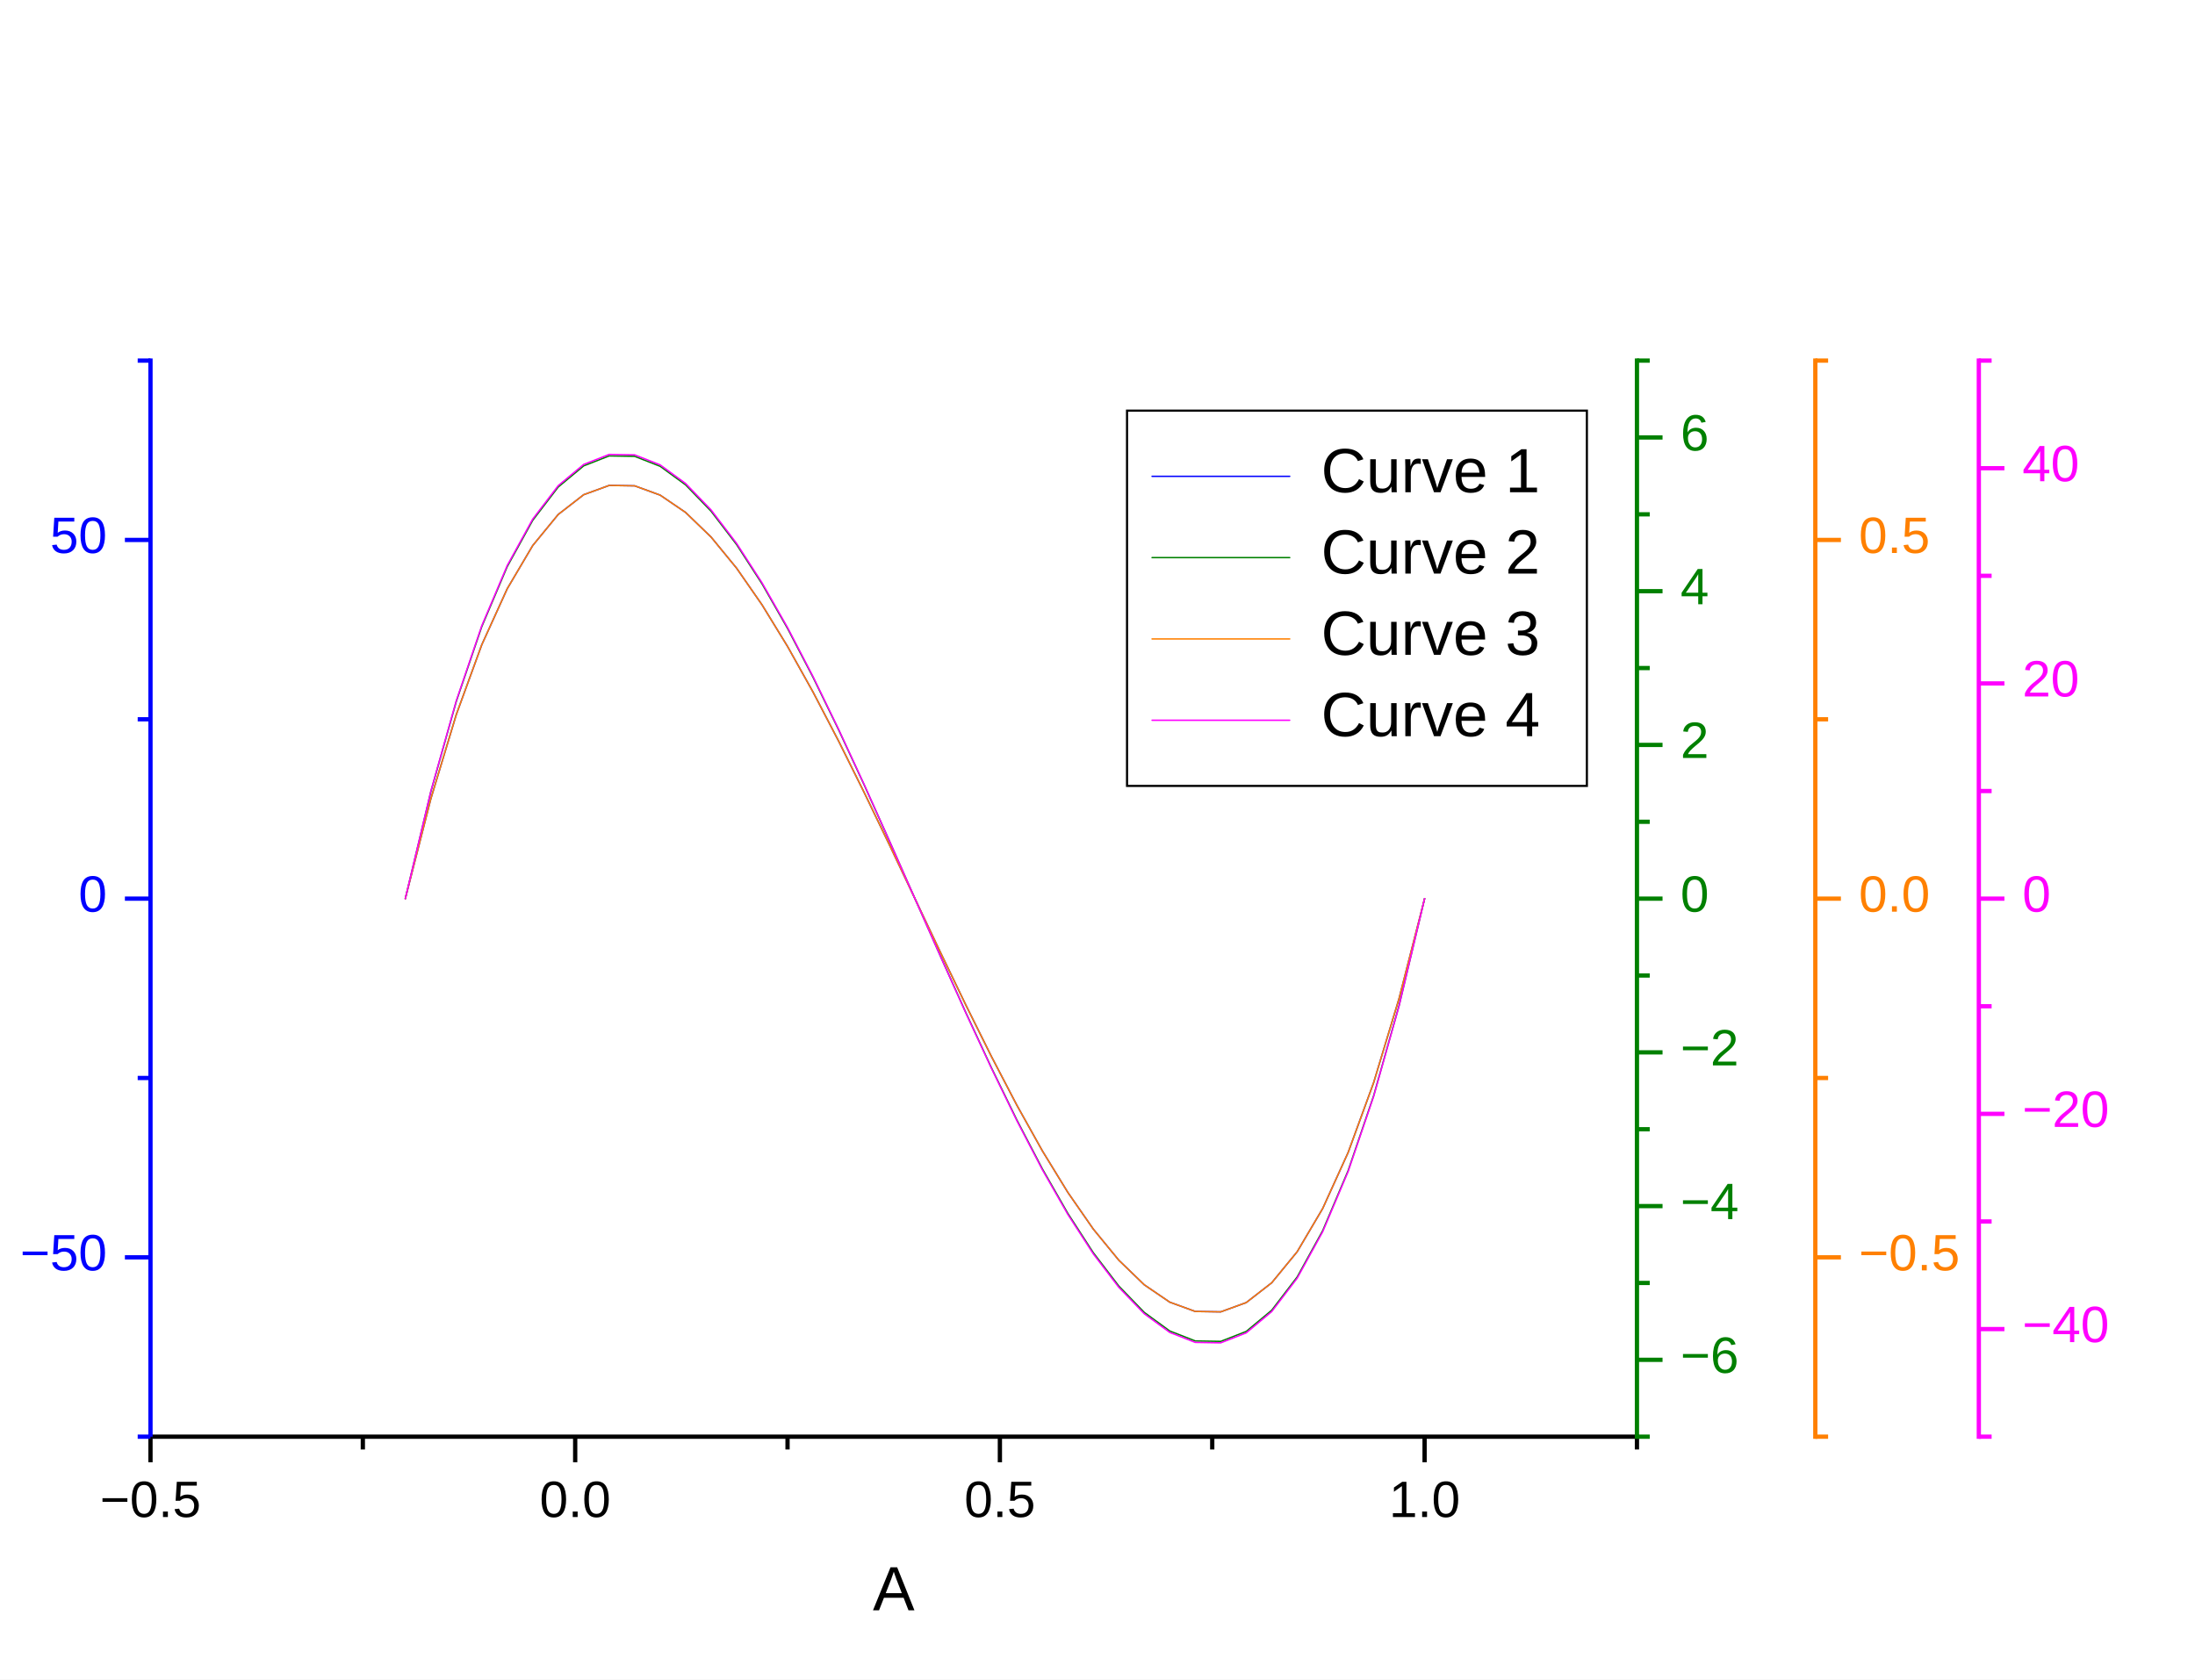
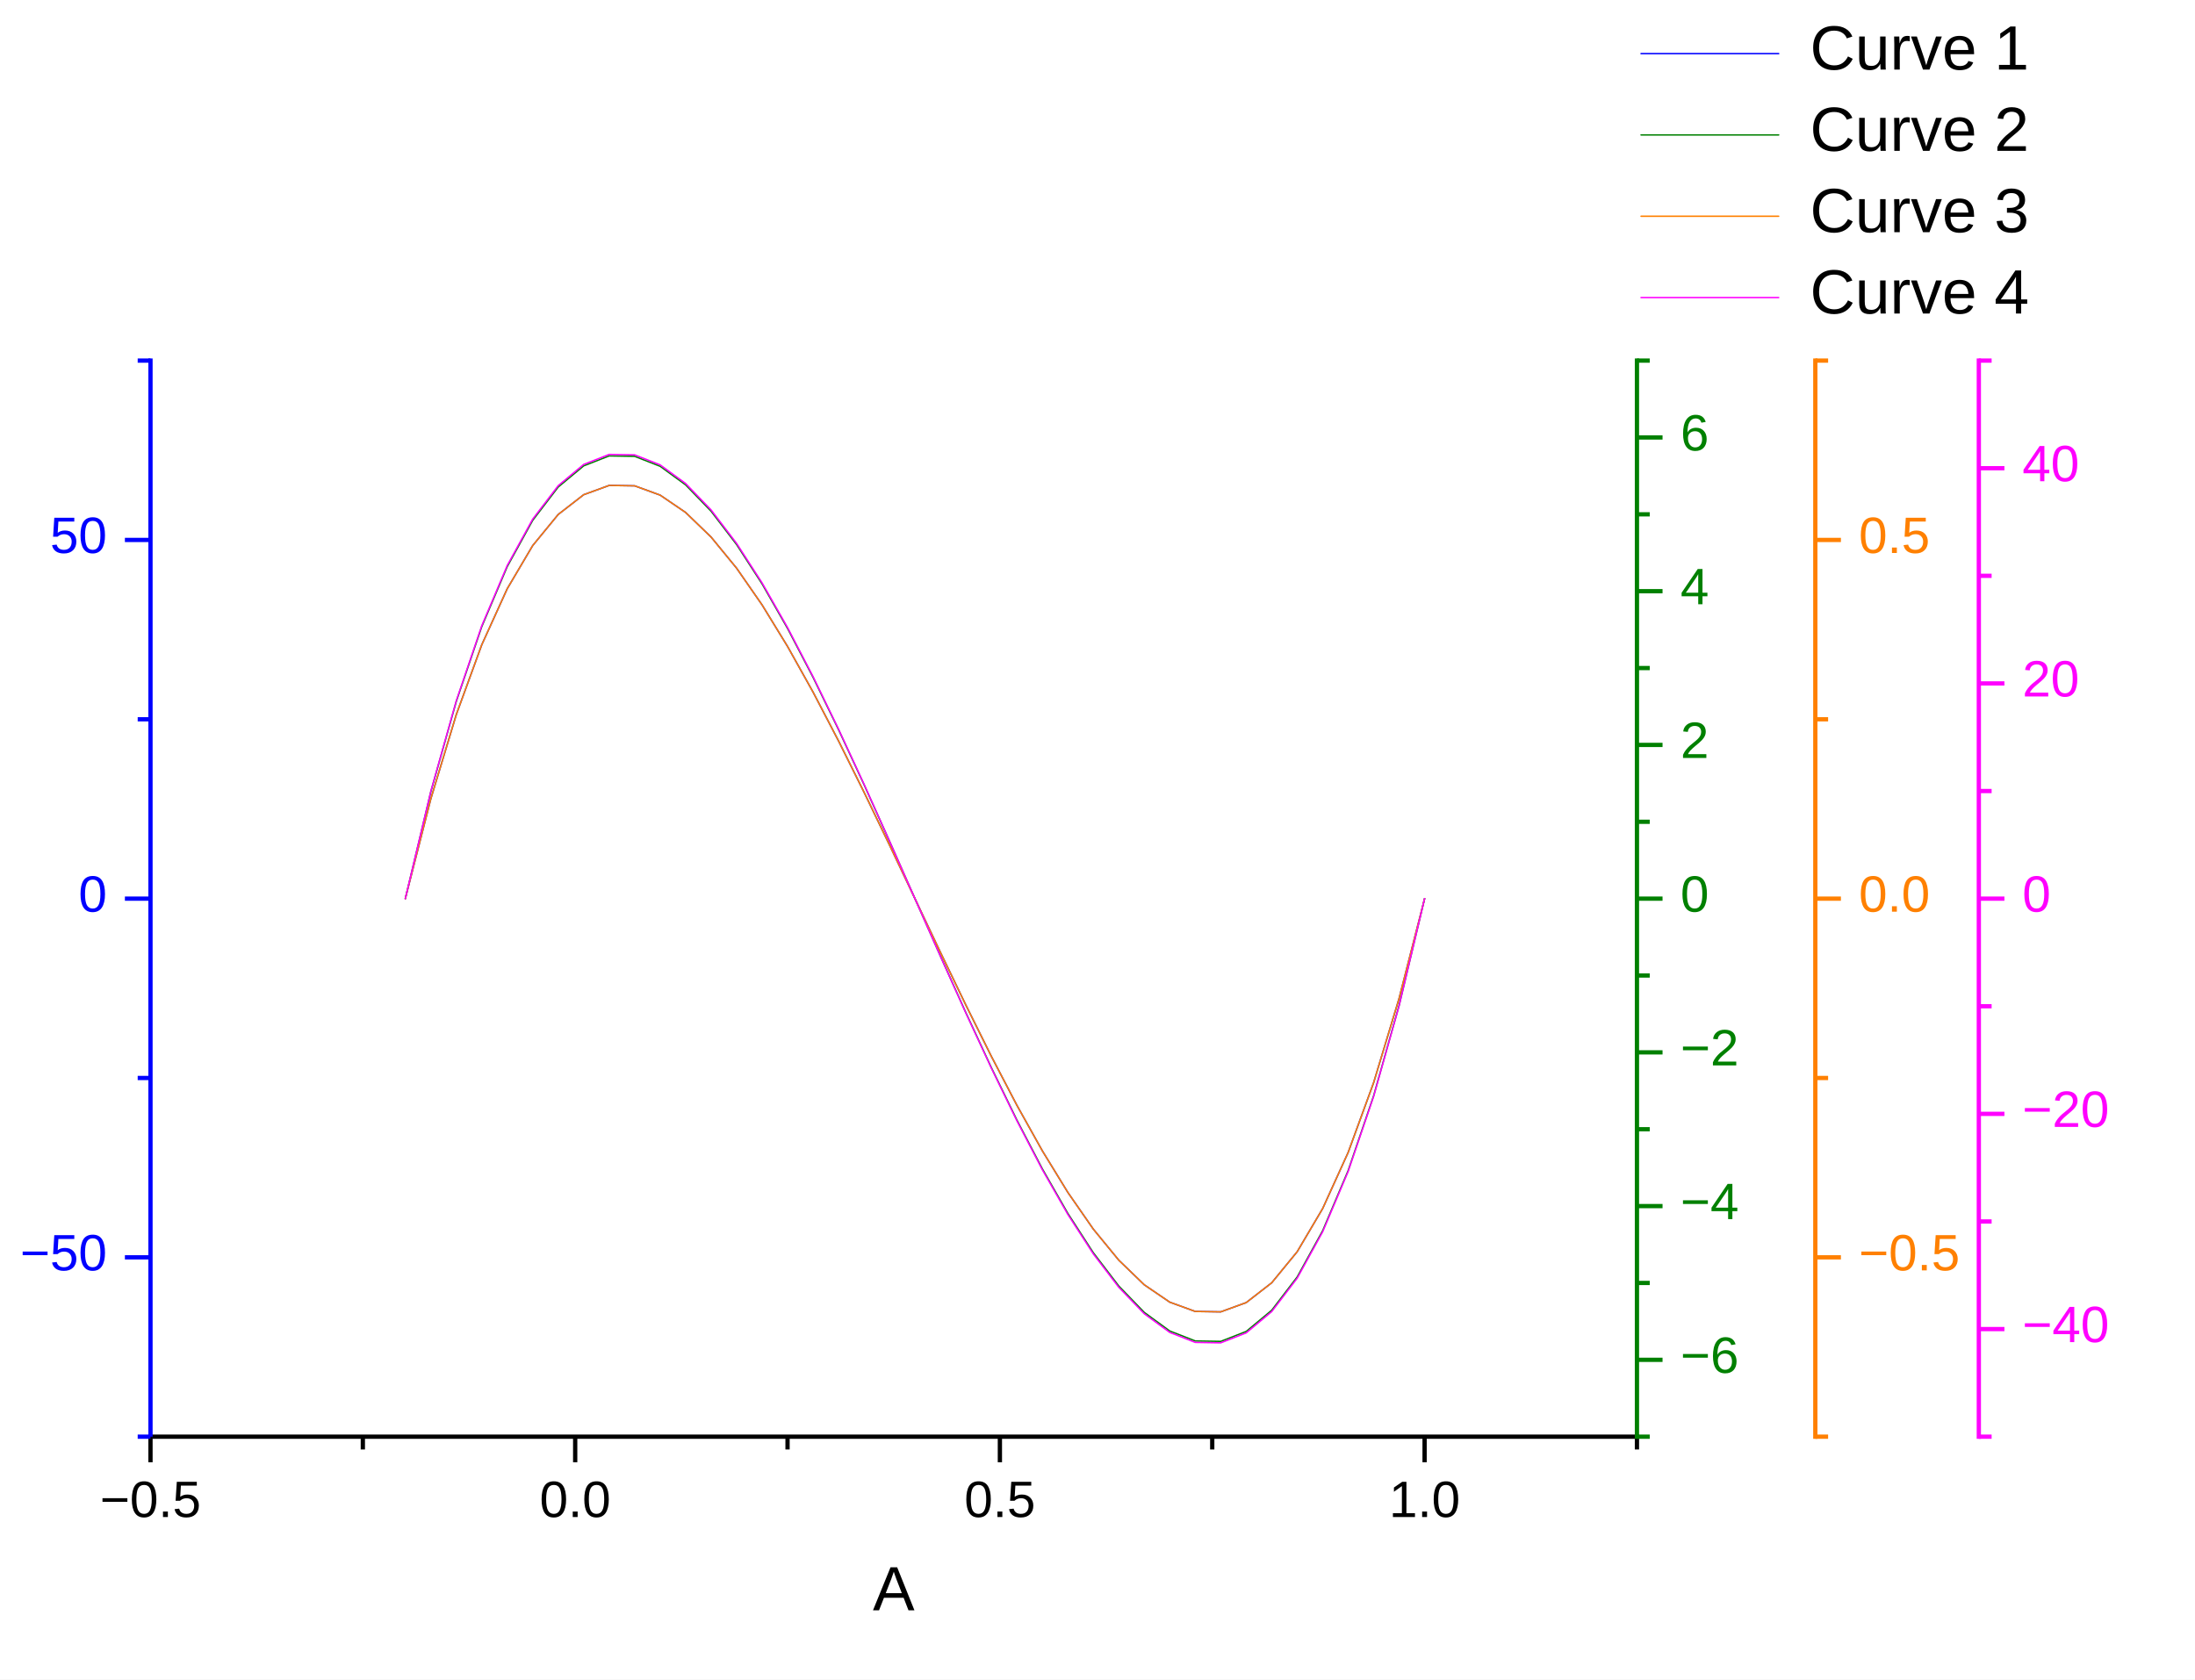
<svg xmlns="http://www.w3.org/2000/svg" width="771.84pt" height="590.76pt" viewBox="0 0 771.84 590.76">
  <rect x="0" y="0" width="771.84" height="590.76" fill="#FFFFFF" />
  <g id="layer0">
    <clipPath id="clip0">
      <rect x="52.917" y="126.836" width="522.69" height="378.5" />
    </clipPath>
    <g class="plots" clip-path="url(#clip0)">
      <path d="M142.521 316.086L151.482 281.028L160.442 251.363L169.403 226.807L178.363 207.078L187.323 191.891L196.284 180.962L205.244 174.007L214.205 170.742L223.165 170.884L232.125 174.149L241.086 180.252L250.046 188.91L259.007 199.839L267.967 212.756L276.927 227.375L285.888 243.414L294.848 260.589L303.809 278.615L312.769 297.208L321.729 316.086L330.69 334.964L339.65 353.558L348.611 371.584L357.571 388.758L366.531 404.797L375.492 419.417L384.452 432.333L393.413 443.262L402.373 451.92L411.333 458.024L420.294 461.288L429.254 461.43L438.215 458.166L447.175 451.211L456.135 440.281L465.096 425.094L474.056 405.365L483.017 380.81L491.977 351.145L500.937 316.086" fill="none" stroke="#0000FF" stroke-width="0.5" stroke-linecap="round" stroke-linejoin="round" />
    </g>
    <g class="overlay">
      <path d="M52.917 505.336L575.607 505.336" fill="none" stroke="#000000" stroke-width="1.5" stroke-linecap="square" />
      <path d="M52.917 126.836L52.917 505.336" fill="none" stroke="#0000FF" stroke-width="1.5" stroke-linecap="square" />
      <path d="M52.917 505.336L52.917 514.336M202.257 505.336L202.257 514.336M351.597 505.336L351.597 514.336M500.937 505.336L500.937 514.336M127.587 505.336L127.587 509.836M276.927 505.336L276.927 509.836M426.267 505.336L426.267 509.836M575.607 505.336L575.607 509.836" fill="none" stroke="#000000" stroke-width="1.5" />
      <path d="M52.917 442.253L43.917 442.253M52.917 316.086L43.917 316.086M52.917 189.919L43.917 189.919M52.917 505.336L48.417 505.336M52.917 379.169L48.417 379.169M52.917 253.003L48.417 253.003M52.917 126.836L48.417 126.836" fill="none" stroke="#0000FF" stroke-width="1.5" />
      <text x="52.917" y="533.596" font-family="'Arial', 'Liberation Sans', 'Helvetica', 'DejaVu Sans', sans-serif" font-size="18" fill="#000000" text-anchor="middle">−0.5</text>
      <text x="202.257" y="533.596" font-family="'Arial', 'Liberation Sans', 'Helvetica', 'DejaVu Sans', sans-serif" font-size="18" fill="#000000" text-anchor="middle">0.0</text>
      <text x="351.597" y="533.596" font-family="'Arial', 'Liberation Sans', 'Helvetica', 'DejaVu Sans', sans-serif" font-size="18" fill="#000000" text-anchor="middle">0.5</text>
      <text x="500.937" y="533.596" font-family="'Arial', 'Liberation Sans', 'Helvetica', 'DejaVu Sans', sans-serif" font-size="18" fill="#000000" text-anchor="middle">1.0</text>
      <text x="37.617" y="446.843" font-family="'Arial', 'Liberation Sans', 'Helvetica', 'DejaVu Sans', sans-serif" font-size="18" fill="#0000FF" text-anchor="end">−50</text>
      <text x="37.617" y="320.676" font-family="'Arial', 'Liberation Sans', 'Helvetica', 'DejaVu Sans', sans-serif" font-size="18" fill="#0000FF" text-anchor="end">0</text>
      <text x="37.617" y="194.509" font-family="'Arial', 'Liberation Sans', 'Helvetica', 'DejaVu Sans', sans-serif" font-size="18" fill="#0000FF" text-anchor="end">50</text>
      <text x="314.262" y="566.416" font-family="'Arial', 'Liberation Sans', 'Helvetica', 'DejaVu Sans', sans-serif" font-size="22" fill="#000000" text-anchor="middle">A</text>
    </g>
  </g>
  <g id="layer1">
    <clipPath id="clip1">
      <rect x="52.917" y="126.836" width="522.69" height="378.5" />
    </clipPath>
    <g class="plots" clip-path="url(#clip1)">
      <path d="M142.521 316.086L151.482 278.523L160.442 246.74L169.403 220.43L178.363 199.292L187.323 183.02L196.284 171.31L205.244 163.858L214.205 160.36L223.165 160.513L232.125 164.01L241.086 170.55L250.046 179.826L259.007 191.536L267.967 205.375L276.927 221.039L285.888 238.223L294.848 256.624L303.809 275.938L312.769 295.86L321.729 316.086L330.69 336.312L339.65 356.234L348.611 375.548L357.571 393.949L366.531 411.134L375.492 426.797L384.452 440.636L393.413 452.346L402.373 461.623L411.333 468.162L420.294 471.66L429.254 471.812L438.215 468.314L447.175 460.862L456.135 449.153L465.096 432.88L474.056 411.742L483.017 385.433L491.977 353.649L500.937 316.086" fill="none" stroke="#008000" stroke-width="0.5" stroke-linecap="round" stroke-linejoin="round" />
    </g>
    <g class="overlay">
      <path d="M575.607 126.836L575.607 505.336" fill="none" stroke="#008000" stroke-width="1.5" stroke-linecap="square" />
      <path d="M575.607 478.3L584.607 478.3M575.607 424.229L584.607 424.229M575.607 370.158L584.607 370.158M575.607 316.086L584.607 316.086M575.607 262.015L584.607 262.015M575.607 207.943L584.607 207.943M575.607 153.872L584.607 153.872M575.607 505.336L580.107 505.336M575.607 451.265L580.107 451.265M575.607 397.193L580.107 397.193M575.607 343.122L580.107 343.122M575.607 289.05L580.107 289.05M575.607 234.979L580.107 234.979M575.607 180.908L580.107 180.908M575.607 126.836L580.107 126.836" fill="none" stroke="#008000" stroke-width="1.5" />
      <text x="590.907" y="482.89" font-family="'Arial', 'Liberation Sans', 'Helvetica', 'DejaVu Sans', sans-serif" font-size="18" fill="#008000">−6</text>
      <text x="590.907" y="428.819" font-family="'Arial', 'Liberation Sans', 'Helvetica', 'DejaVu Sans', sans-serif" font-size="18" fill="#008000">−4</text>
      <text x="590.907" y="374.748" font-family="'Arial', 'Liberation Sans', 'Helvetica', 'DejaVu Sans', sans-serif" font-size="18" fill="#008000">−2</text>
      <text x="590.907" y="320.676" font-family="'Arial', 'Liberation Sans', 'Helvetica', 'DejaVu Sans', sans-serif" font-size="18" fill="#008000">0</text>
      <text x="590.907" y="266.605" font-family="'Arial', 'Liberation Sans', 'Helvetica', 'DejaVu Sans', sans-serif" font-size="18" fill="#008000">2</text>
      <text x="590.907" y="212.533" font-family="'Arial', 'Liberation Sans', 'Helvetica', 'DejaVu Sans', sans-serif" font-size="18" fill="#008000">4</text>
      <text x="590.907" y="158.462" font-family="'Arial', 'Liberation Sans', 'Helvetica', 'DejaVu Sans', sans-serif" font-size="18" fill="#008000">6</text>
    </g>
  </g>
  <g id="layer2">
    <clipPath id="clip2">
      <rect x="52.917" y="126.836" width="522.69" height="378.5" />
    </clipPath>
    <g class="plots" clip-path="url(#clip2)">
      <path d="M142.521 316.086L151.482 281.028L160.442 251.363L169.403 226.807L178.363 207.078L187.323 191.891L196.284 180.962L205.244 174.007L214.205 170.742L223.165 170.884L232.125 174.149L241.086 180.252L250.046 188.91L259.007 199.839L267.967 212.756L276.927 227.375L285.888 243.414L294.848 260.589L303.809 278.615L312.769 297.208L321.729 316.086L330.69 334.964L339.65 353.558L348.611 371.584L357.571 388.758L366.531 404.797L375.492 419.417L384.452 432.333L393.413 443.262L402.373 451.92L411.333 458.024L420.294 461.288L429.254 461.43L438.215 458.166L447.175 451.211L456.135 440.281L465.096 425.094L474.056 405.365L483.017 380.81L491.977 351.145L500.937 316.086" fill="none" stroke="#FF8000" stroke-width="0.5" stroke-linecap="round" stroke-linejoin="round" />
    </g>
    <g class="overlay">
      <path d="M638.33 126.836L638.33 505.336" fill="none" stroke="#FF8000" stroke-width="1.5" stroke-linecap="square" />
      <path d="M638.33 442.253L647.33 442.253M638.33 316.086L647.33 316.086M638.33 189.919L647.33 189.919M638.33 505.336L642.83 505.336M638.33 379.169L642.83 379.169M638.33 253.003L642.83 253.003M638.33 126.836L642.83 126.836" fill="none" stroke="#FF8000" stroke-width="1.5" />
      <text x="653.63" y="446.843" font-family="'Arial', 'Liberation Sans', 'Helvetica', 'DejaVu Sans', sans-serif" font-size="18" fill="#FF8000">−0.5</text>
      <text x="653.63" y="320.676" font-family="'Arial', 'Liberation Sans', 'Helvetica', 'DejaVu Sans', sans-serif" font-size="18" fill="#FF8000">0.0</text>
      <text x="653.63" y="194.509" font-family="'Arial', 'Liberation Sans', 'Helvetica', 'DejaVu Sans', sans-serif" font-size="18" fill="#FF8000">0.5</text>
    </g>
  </g>
  <g id="layer3">
    <clipPath id="clip3">
      <rect x="52.917" y="126.836" width="522.69" height="378.5" />
    </clipPath>
    <g class="plots" clip-path="url(#clip3)">
      <path d="M142.521 316.086L151.482 278.398L160.442 246.508L169.403 220.112L178.363 198.903L187.323 182.576L196.284 170.827L205.244 163.351L214.205 159.841L223.165 159.994L232.125 163.503L241.086 170.064L250.046 179.372L259.007 191.121L267.967 205.006L276.927 220.722L285.888 237.964L294.848 256.426L303.809 275.804L312.769 295.793L321.729 316.086L330.69 336.38L339.65 356.368L348.611 375.746L357.571 394.209L366.531 411.45L375.492 427.166L384.452 441.051L393.413 452.8L402.373 462.108L411.333 468.669L420.294 472.178L429.254 472.331L438.215 468.822L447.175 461.345L456.135 449.596L465.096 433.27L474.056 412.061L483.017 385.664L491.977 353.774L500.937 316.086" fill="none" stroke="#FF00FF" stroke-width="0.5" stroke-linecap="round" stroke-linejoin="round" />
    </g>
    <g class="overlay">
      <path d="M695.826 126.836L695.826 505.336" fill="none" stroke="#FF00FF" stroke-width="1.5" stroke-linecap="square" />
      <path d="M695.826 467.486L704.826 467.486M695.826 391.786L704.826 391.786M695.826 316.086L704.826 316.086M695.826 240.386L704.826 240.386M695.826 164.686L704.826 164.686M695.826 505.336L700.326 505.336M695.826 429.636L700.326 429.636M695.826 353.936L700.326 353.936M695.826 278.236L700.326 278.236M695.826 202.536L700.326 202.536M695.826 126.836L700.326 126.836" fill="none" stroke="#FF00FF" stroke-width="1.5" />
      <text x="711.126" y="472.076" font-family="'Arial', 'Liberation Sans', 'Helvetica', 'DejaVu Sans', sans-serif" font-size="18" fill="#FF00FF">−40</text>
      <text x="711.126" y="396.376" font-family="'Arial', 'Liberation Sans', 'Helvetica', 'DejaVu Sans', sans-serif" font-size="18" fill="#FF00FF">−20</text>
      <text x="711.126" y="320.676" font-family="'Arial', 'Liberation Sans', 'Helvetica', 'DejaVu Sans', sans-serif" font-size="18" fill="#FF00FF">0</text>
      <text x="711.126" y="244.976" font-family="'Arial', 'Liberation Sans', 'Helvetica', 'DejaVu Sans', sans-serif" font-size="18" fill="#FF00FF">20</text>
      <text x="711.126" y="169.276" font-family="'Arial', 'Liberation Sans', 'Helvetica', 'DejaVu Sans', sans-serif" font-size="18" fill="#FF00FF">40</text>
-       <rect x="396.307" y="144.436" width="161.7" height="132" fill="#FFFFFF" stroke="#000000" stroke-width="0.75" />
-       <path d="M405.107 167.536L453.507 167.536" fill="none" stroke="#0000FF" stroke-width="0.5" stroke-linecap="round" stroke-linejoin="round" />
-       <text x="464.507" y="173.146" font-family="'Arial', 'Liberation Sans', 'Helvetica', 'DejaVu Sans', sans-serif" font-size="22" fill="#000000">Curve 1</text>
-       <path d="M405.107 196.136L453.507 196.136" fill="none" stroke="#008000" stroke-width="0.5" stroke-linecap="round" stroke-linejoin="round" />
-       <text x="464.507" y="201.746" font-family="'Arial', 'Liberation Sans', 'Helvetica', 'DejaVu Sans', sans-serif" font-size="22" fill="#000000">Curve 2</text>
-       <path d="M405.107 224.736L453.507 224.736" fill="none" stroke="#FF8000" stroke-width="0.5" stroke-linecap="round" stroke-linejoin="round" />
-       <text x="464.507" y="230.346" font-family="'Arial', 'Liberation Sans', 'Helvetica', 'DejaVu Sans', sans-serif" font-size="22" fill="#000000">Curve 3</text>
-       <path d="M405.107 253.336L453.507 253.336" fill="none" stroke="#FF00FF" stroke-width="0.5" stroke-linecap="round" stroke-linejoin="round" />
-       <text x="464.507" y="258.946" font-family="'Arial', 'Liberation Sans', 'Helvetica', 'DejaVu Sans', sans-serif" font-size="22" fill="#000000">Curve 4</text>
+       <path d="M577.048 18.86L625.448 18.86" fill="none" stroke="#0000FF" stroke-width="0.5" stroke-linecap="round" stroke-linejoin="round" />
+       <text x="636.448" y="24.47" font-family="'Arial', 'Liberation Sans', 'Helvetica', 'DejaVu Sans', sans-serif" font-size="22" fill="#000000">Curve 1</text>
+       <path d="M577.048 47.46L625.448 47.46" fill="none" stroke="#008000" stroke-width="0.5" stroke-linecap="round" stroke-linejoin="round" />
+       <text x="636.448" y="53.07" font-family="'Arial', 'Liberation Sans', 'Helvetica', 'DejaVu Sans', sans-serif" font-size="22" fill="#000000">Curve 2</text>
+       <path d="M577.048 76.06L625.448 76.06" fill="none" stroke="#FF8000" stroke-width="0.5" stroke-linecap="round" stroke-linejoin="round" />
+       <text x="636.448" y="81.67" font-family="'Arial', 'Liberation Sans', 'Helvetica', 'DejaVu Sans', sans-serif" font-size="22" fill="#000000">Curve 3</text>
+       <path d="M577.048 104.66L625.448 104.66" fill="none" stroke="#FF00FF" stroke-width="0.5" stroke-linecap="round" stroke-linejoin="round" />
+       <text x="636.448" y="110.27" font-family="'Arial', 'Liberation Sans', 'Helvetica', 'DejaVu Sans', sans-serif" font-size="22" fill="#000000">Curve 4</text>
    </g>
  </g>
</svg>
